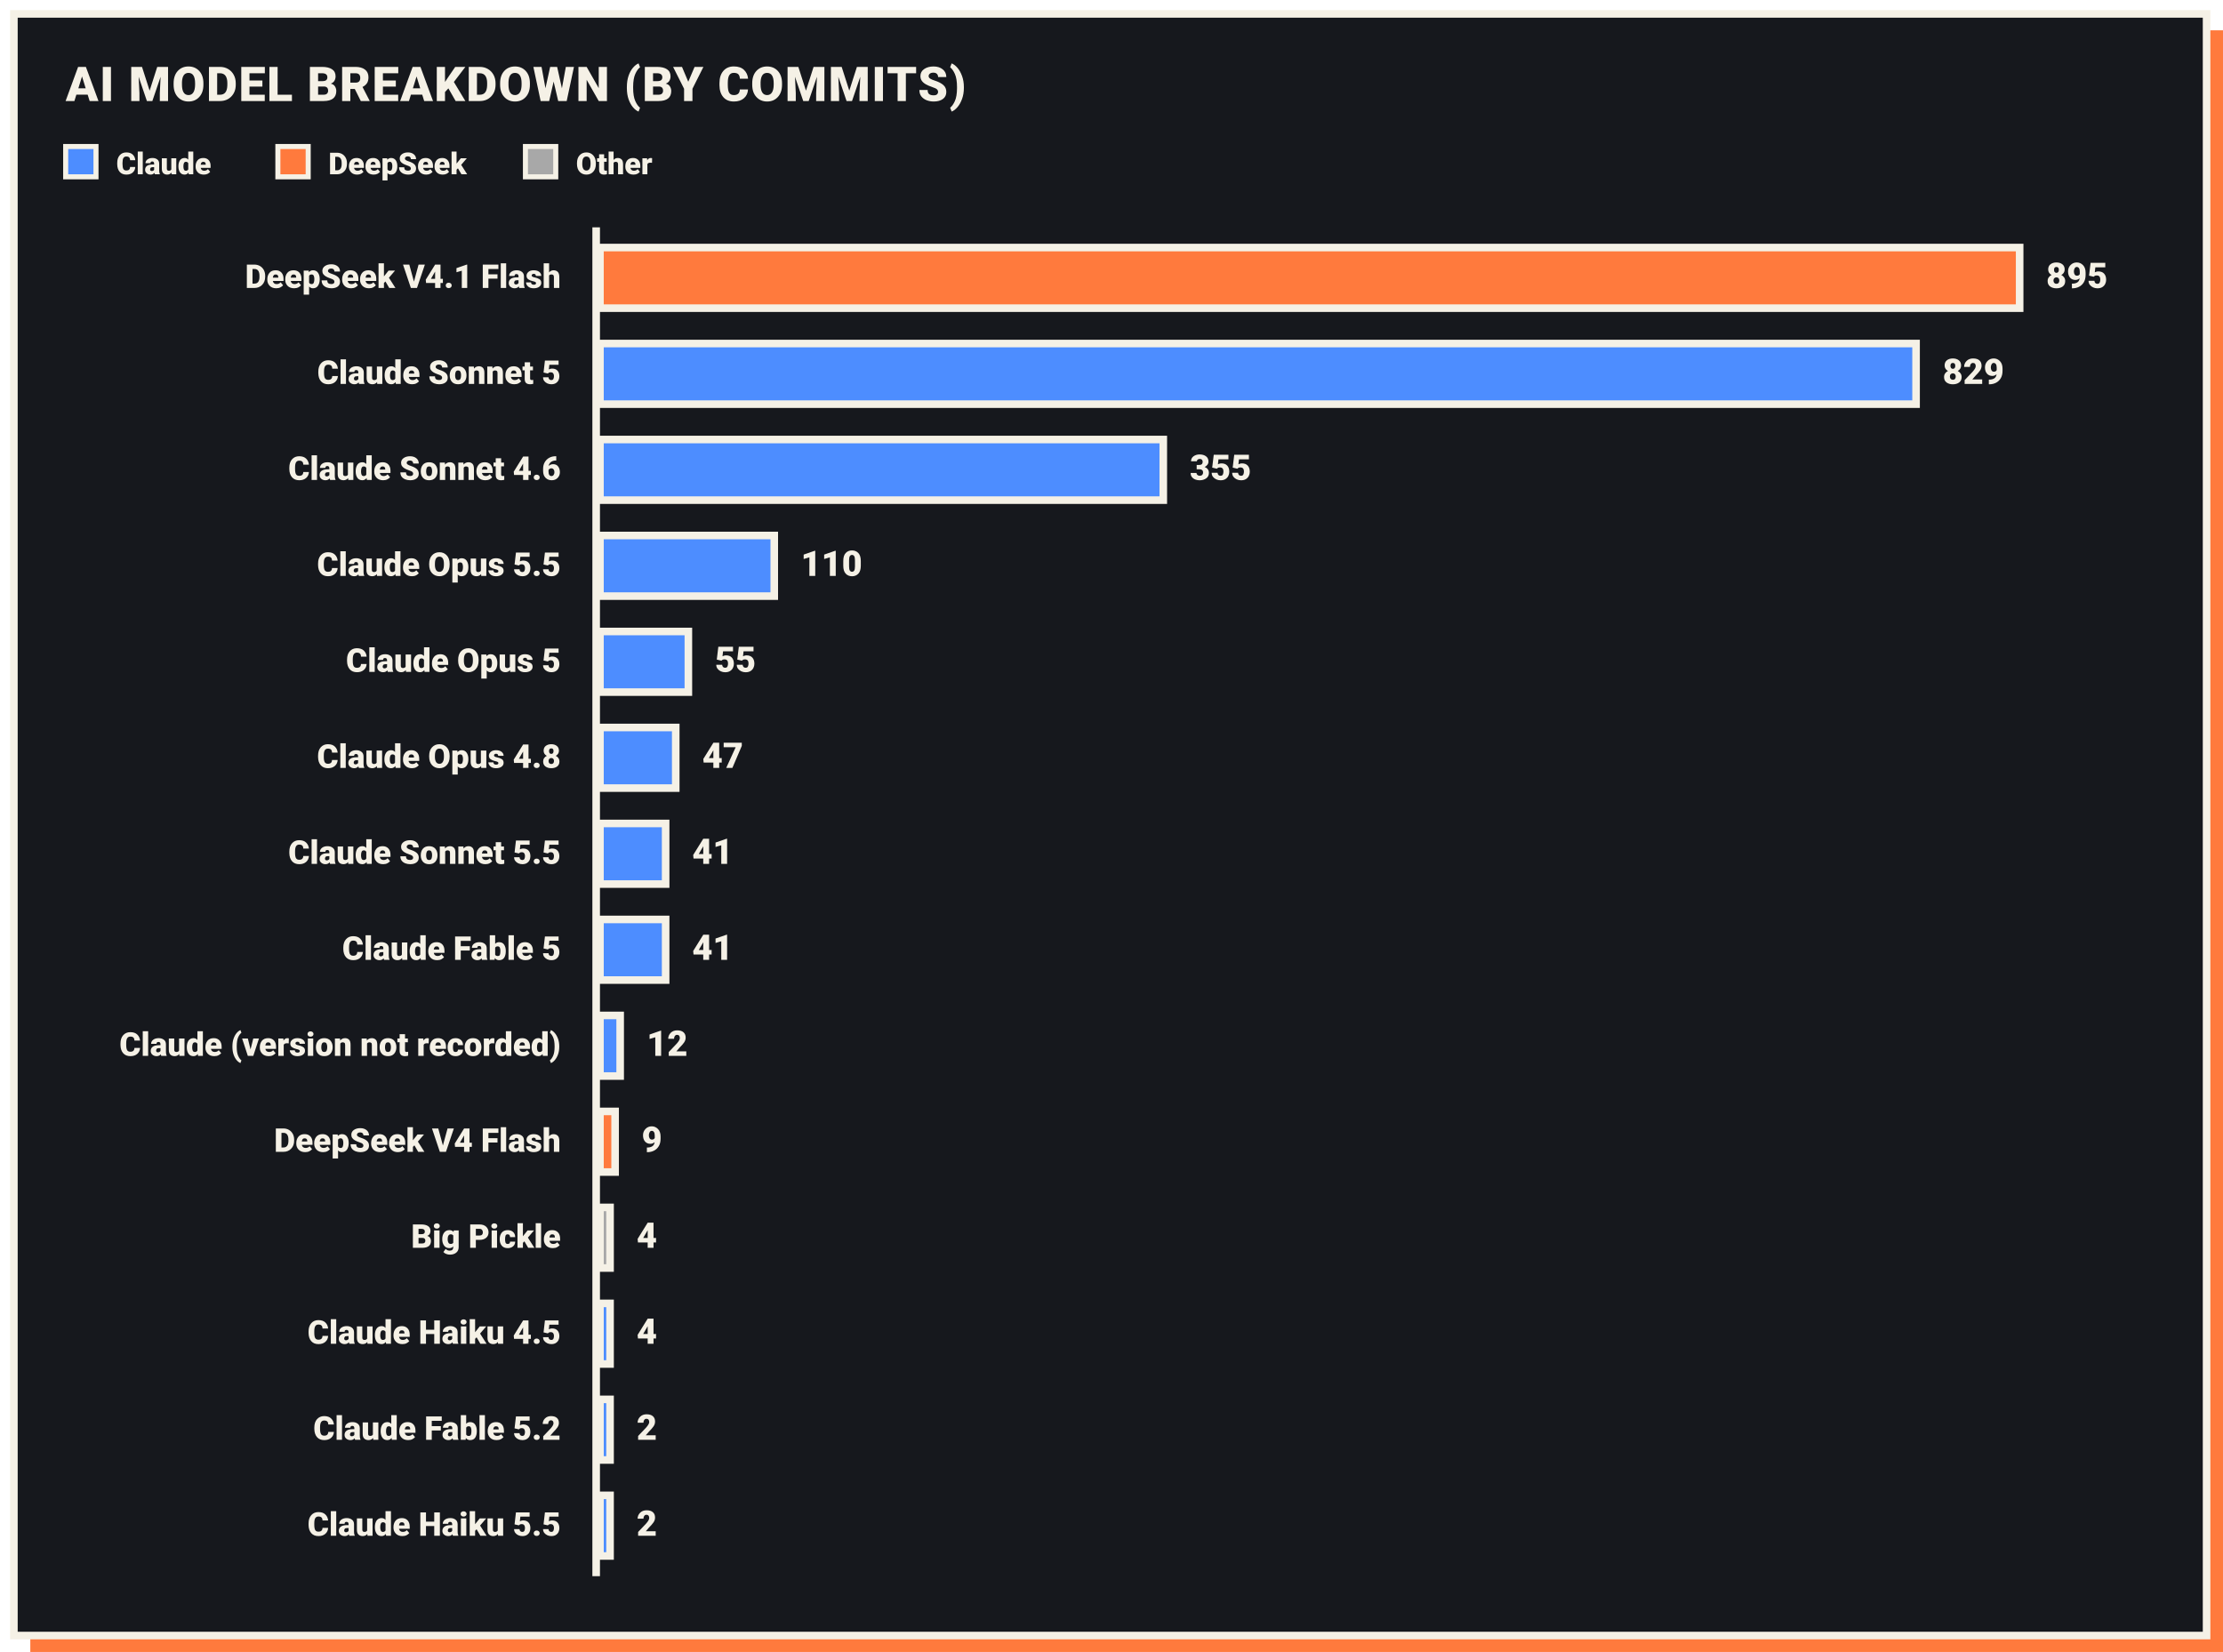
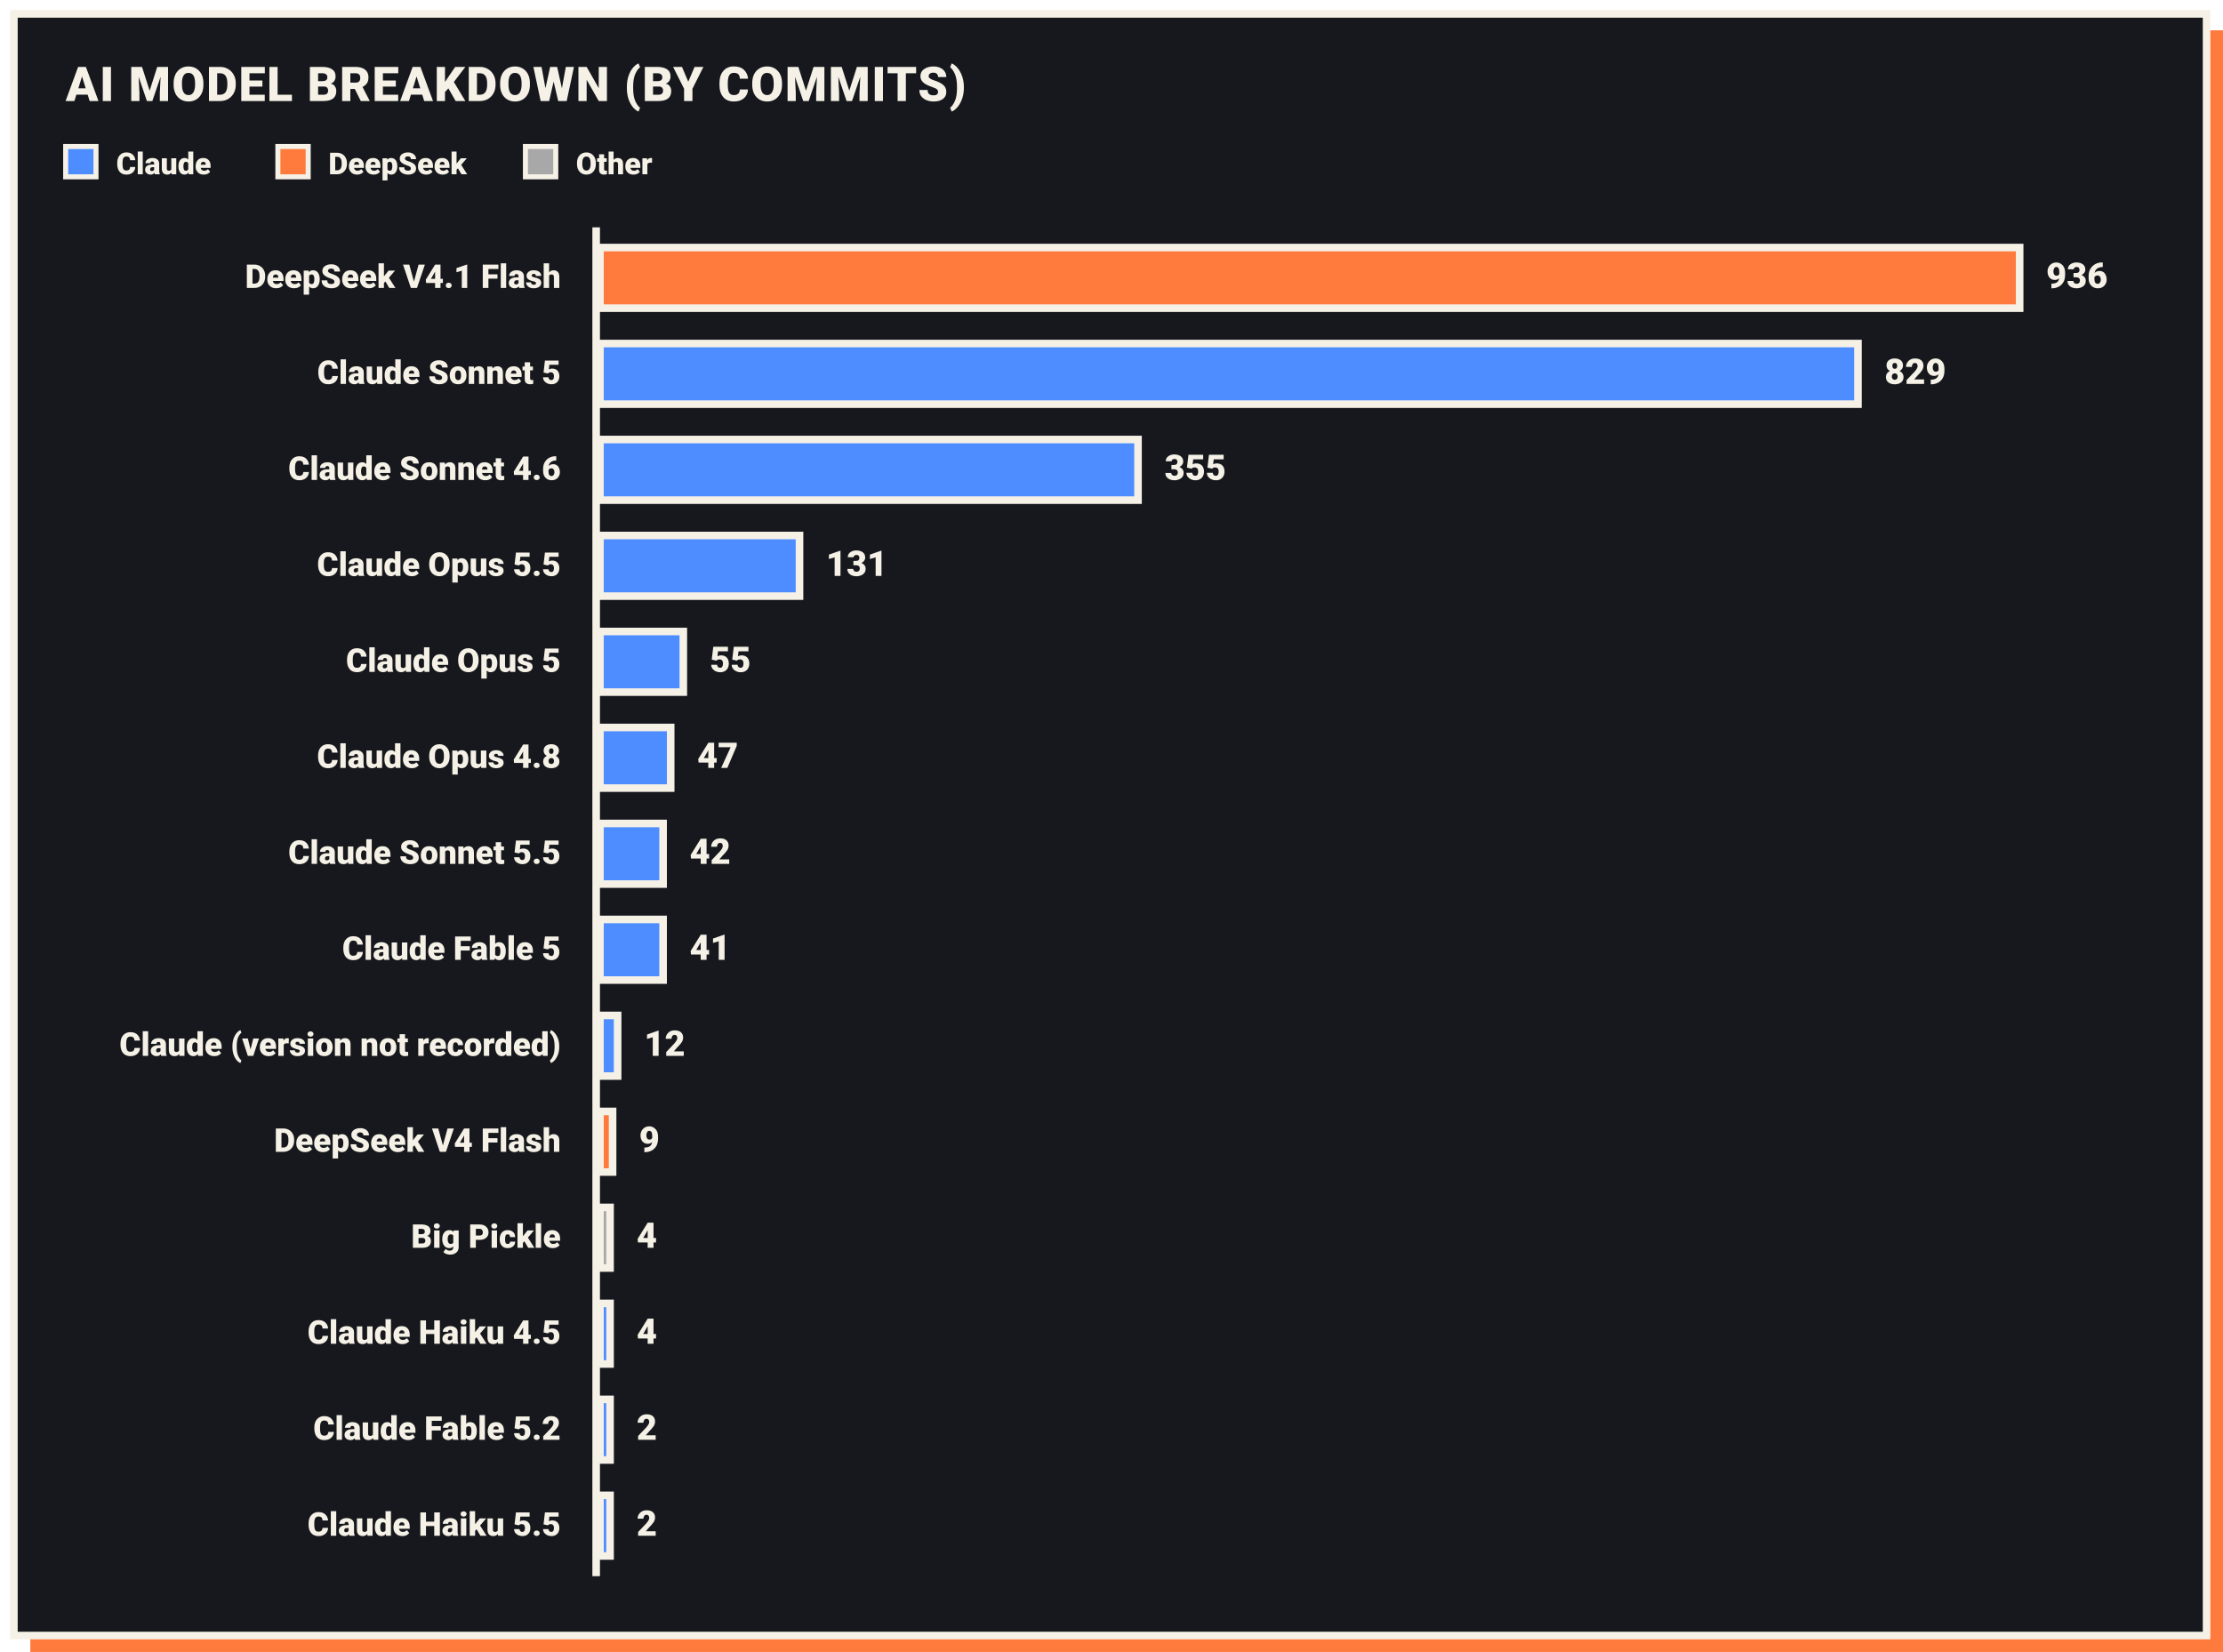
<svg xmlns="http://www.w3.org/2000/svg" viewBox="0 0 880 654" font-family="-apple-system, BlinkMacSystemFont, 'Segoe UI', Roboto, Helvetica, Arial, sans-serif" role="img" aria-labelledby="t d">
  <rect x="12" y="12" width="868" height="642" fill="#ff7a3d" />
  <rect x="5.5" y="5.5" width="868" height="642" fill="#16181d" stroke="#f5f1e6" stroke-width="3" />
  <text x="26" y="40" fill="#f5f1e6" font-weight="800" font-size="19" letter-spacing="0.5">AI MODEL BREAKDOWN (BY COMMITS)</text>
  <rect x="26" y="58" width="12" height="12" fill="#4d8dff" stroke="#f5f1e6" stroke-width="2" />
  <text x="46" y="69" fill="#f5f1e6" font-weight="800" font-size="12">Claude</text>
  <rect x="110" y="58" width="12" height="12" fill="#ff7a3d" stroke="#f5f1e6" stroke-width="2" />
  <text x="130" y="69" fill="#f5f1e6" font-weight="800" font-size="12">DeepSeek</text>
  <rect x="208" y="58" width="12" height="12" fill="#a8a8a8" stroke="#f5f1e6" stroke-width="2" />
  <text x="228" y="69" fill="#f5f1e6" font-weight="800" font-size="12">Other</text>
  <line x1="236" y1="90" x2="236" y2="624" stroke="#f5f1e6" stroke-width="3" />
  <text x="222" y="114" fill="#f5f1e6" font-weight="800" font-size="13" text-anchor="end">DeepSeek V4.1 Flash</text>
  <rect x="237.5" y="98" width="562" height="24" fill="#ff7a3d" stroke="#f5f1e6" stroke-width="3" />
-   <text x="810" y="114" fill="#f5f1e6" font-weight="800" font-size="14">895</text>
+   <text x="810" y="114" fill="#f5f1e6" font-weight="800" font-size="14">936</text>
  <text x="222" y="152" fill="#f5f1e6" font-weight="800" font-size="13" text-anchor="end">Claude Sonnet 5</text>
-   <rect x="237.5" y="136" width="521" height="24" fill="#4d8dff" stroke="#f5f1e6" stroke-width="3" />
-   <text x="769" y="152" fill="#f5f1e6" font-weight="800" font-size="14">829</text>
+   <rect x="237.5" y="136" width="498" height="24" fill="#4d8dff" stroke="#f5f1e6" stroke-width="3" />
+   <text x="746" y="152" fill="#f5f1e6" font-weight="800" font-size="14">829</text>
  <text x="222" y="190" fill="#f5f1e6" font-weight="800" font-size="13" text-anchor="end">Claude Sonnet 4.6</text>
-   <rect x="237.5" y="174" width="223" height="24" fill="#4d8dff" stroke="#f5f1e6" stroke-width="3" />
-   <text x="471" y="190" fill="#f5f1e6" font-weight="800" font-size="14">355</text>
+   <rect x="237.5" y="174" width="213" height="24" fill="#4d8dff" stroke="#f5f1e6" stroke-width="3" />
+   <text x="461" y="190" fill="#f5f1e6" font-weight="800" font-size="14">355</text>
  <text x="222" y="228" fill="#f5f1e6" font-weight="800" font-size="13" text-anchor="end">Claude Opus 5.5</text>
-   <rect x="237.5" y="212" width="69" height="24" fill="#4d8dff" stroke="#f5f1e6" stroke-width="3" />
-   <text x="317" y="228" fill="#f5f1e6" font-weight="800" font-size="14">110</text>
+   <rect x="237.5" y="212" width="79" height="24" fill="#4d8dff" stroke="#f5f1e6" stroke-width="3" />
+   <text x="327" y="228" fill="#f5f1e6" font-weight="800" font-size="14">131</text>
  <text x="222" y="266" fill="#f5f1e6" font-weight="800" font-size="13" text-anchor="end">Claude Opus 5</text>
-   <rect x="237.5" y="250" width="35" height="24" fill="#4d8dff" stroke="#f5f1e6" stroke-width="3" />
-   <text x="283" y="266" fill="#f5f1e6" font-weight="800" font-size="14">55</text>
+   <rect x="237.5" y="250" width="33" height="24" fill="#4d8dff" stroke="#f5f1e6" stroke-width="3" />
+   <text x="281" y="266" fill="#f5f1e6" font-weight="800" font-size="14">55</text>
  <text x="222" y="304" fill="#f5f1e6" font-weight="800" font-size="13" text-anchor="end">Claude Opus 4.8</text>
-   <rect x="237.5" y="288" width="30" height="24" fill="#4d8dff" stroke="#f5f1e6" stroke-width="3" />
-   <text x="278" y="304" fill="#f5f1e6" font-weight="800" font-size="14">47</text>
+   <rect x="237.5" y="288" width="28" height="24" fill="#4d8dff" stroke="#f5f1e6" stroke-width="3" />
+   <text x="276" y="304" fill="#f5f1e6" font-weight="800" font-size="14">47</text>
  <text x="222" y="342" fill="#f5f1e6" font-weight="800" font-size="13" text-anchor="end">Claude Sonnet 5.5</text>
-   <rect x="237.5" y="326" width="26" height="24" fill="#4d8dff" stroke="#f5f1e6" stroke-width="3" />
-   <text x="274" y="342" fill="#f5f1e6" font-weight="800" font-size="14">41</text>
+   <rect x="237.5" y="326" width="25" height="24" fill="#4d8dff" stroke="#f5f1e6" stroke-width="3" />
+   <text x="273" y="342" fill="#f5f1e6" font-weight="800" font-size="14">42</text>
  <text x="222" y="380" fill="#f5f1e6" font-weight="800" font-size="13" text-anchor="end">Claude Fable 5</text>
-   <rect x="237.5" y="364" width="26" height="24" fill="#4d8dff" stroke="#f5f1e6" stroke-width="3" />
-   <text x="274" y="380" fill="#f5f1e6" font-weight="800" font-size="14">41</text>
+   <rect x="237.5" y="364" width="25" height="24" fill="#4d8dff" stroke="#f5f1e6" stroke-width="3" />
+   <text x="273" y="380" fill="#f5f1e6" font-weight="800" font-size="14">41</text>
  <text x="222" y="418" fill="#f5f1e6" font-weight="800" font-size="13" text-anchor="end">Claude (version not recorded)</text>
-   <rect x="237.5" y="402" width="8" height="24" fill="#4d8dff" stroke="#f5f1e6" stroke-width="3" />
-   <text x="256" y="418" fill="#f5f1e6" font-weight="800" font-size="14">12</text>
+   <rect x="237.5" y="402" width="7" height="24" fill="#4d8dff" stroke="#f5f1e6" stroke-width="3" />
+   <text x="255" y="418" fill="#f5f1e6" font-weight="800" font-size="14">12</text>
  <text x="222" y="456" fill="#f5f1e6" font-weight="800" font-size="13" text-anchor="end">DeepSeek V4 Flash</text>
-   <rect x="237.5" y="440" width="6" height="24" fill="#ff7a3d" stroke="#f5f1e6" stroke-width="3" />
-   <text x="254" y="456" fill="#f5f1e6" font-weight="800" font-size="14">9</text>
+   <rect x="237.5" y="440" width="5" height="24" fill="#ff7a3d" stroke="#f5f1e6" stroke-width="3" />
+   <text x="253" y="456" fill="#f5f1e6" font-weight="800" font-size="14">9</text>
  <text x="222" y="494" fill="#f5f1e6" font-weight="800" font-size="13" text-anchor="end">Big Pickle</text>
  <rect x="237.5" y="478" width="4" height="24" fill="#a8a8a8" stroke="#f5f1e6" stroke-width="3" />
  <text x="252" y="494" fill="#f5f1e6" font-weight="800" font-size="14">4</text>
  <text x="222" y="532" fill="#f5f1e6" font-weight="800" font-size="13" text-anchor="end">Claude Haiku 4.5</text>
  <rect x="237.5" y="516" width="4" height="24" fill="#4d8dff" stroke="#f5f1e6" stroke-width="3" />
  <text x="252" y="532" fill="#f5f1e6" font-weight="800" font-size="14">4</text>
  <text x="222" y="570" fill="#f5f1e6" font-weight="800" font-size="13" text-anchor="end">Claude Fable 5.2</text>
  <rect x="237.5" y="554" width="4" height="24" fill="#4d8dff" stroke="#f5f1e6" stroke-width="3" />
  <text x="252" y="570" fill="#f5f1e6" font-weight="800" font-size="14">2</text>
  <text x="222" y="608" fill="#f5f1e6" font-weight="800" font-size="13" text-anchor="end">Claude Haiku 5.5</text>
  <rect x="237.5" y="592" width="4" height="24" fill="#4d8dff" stroke="#f5f1e6" stroke-width="3" />
  <text x="252" y="608" fill="#f5f1e6" font-weight="800" font-size="14">2</text>
</svg>
